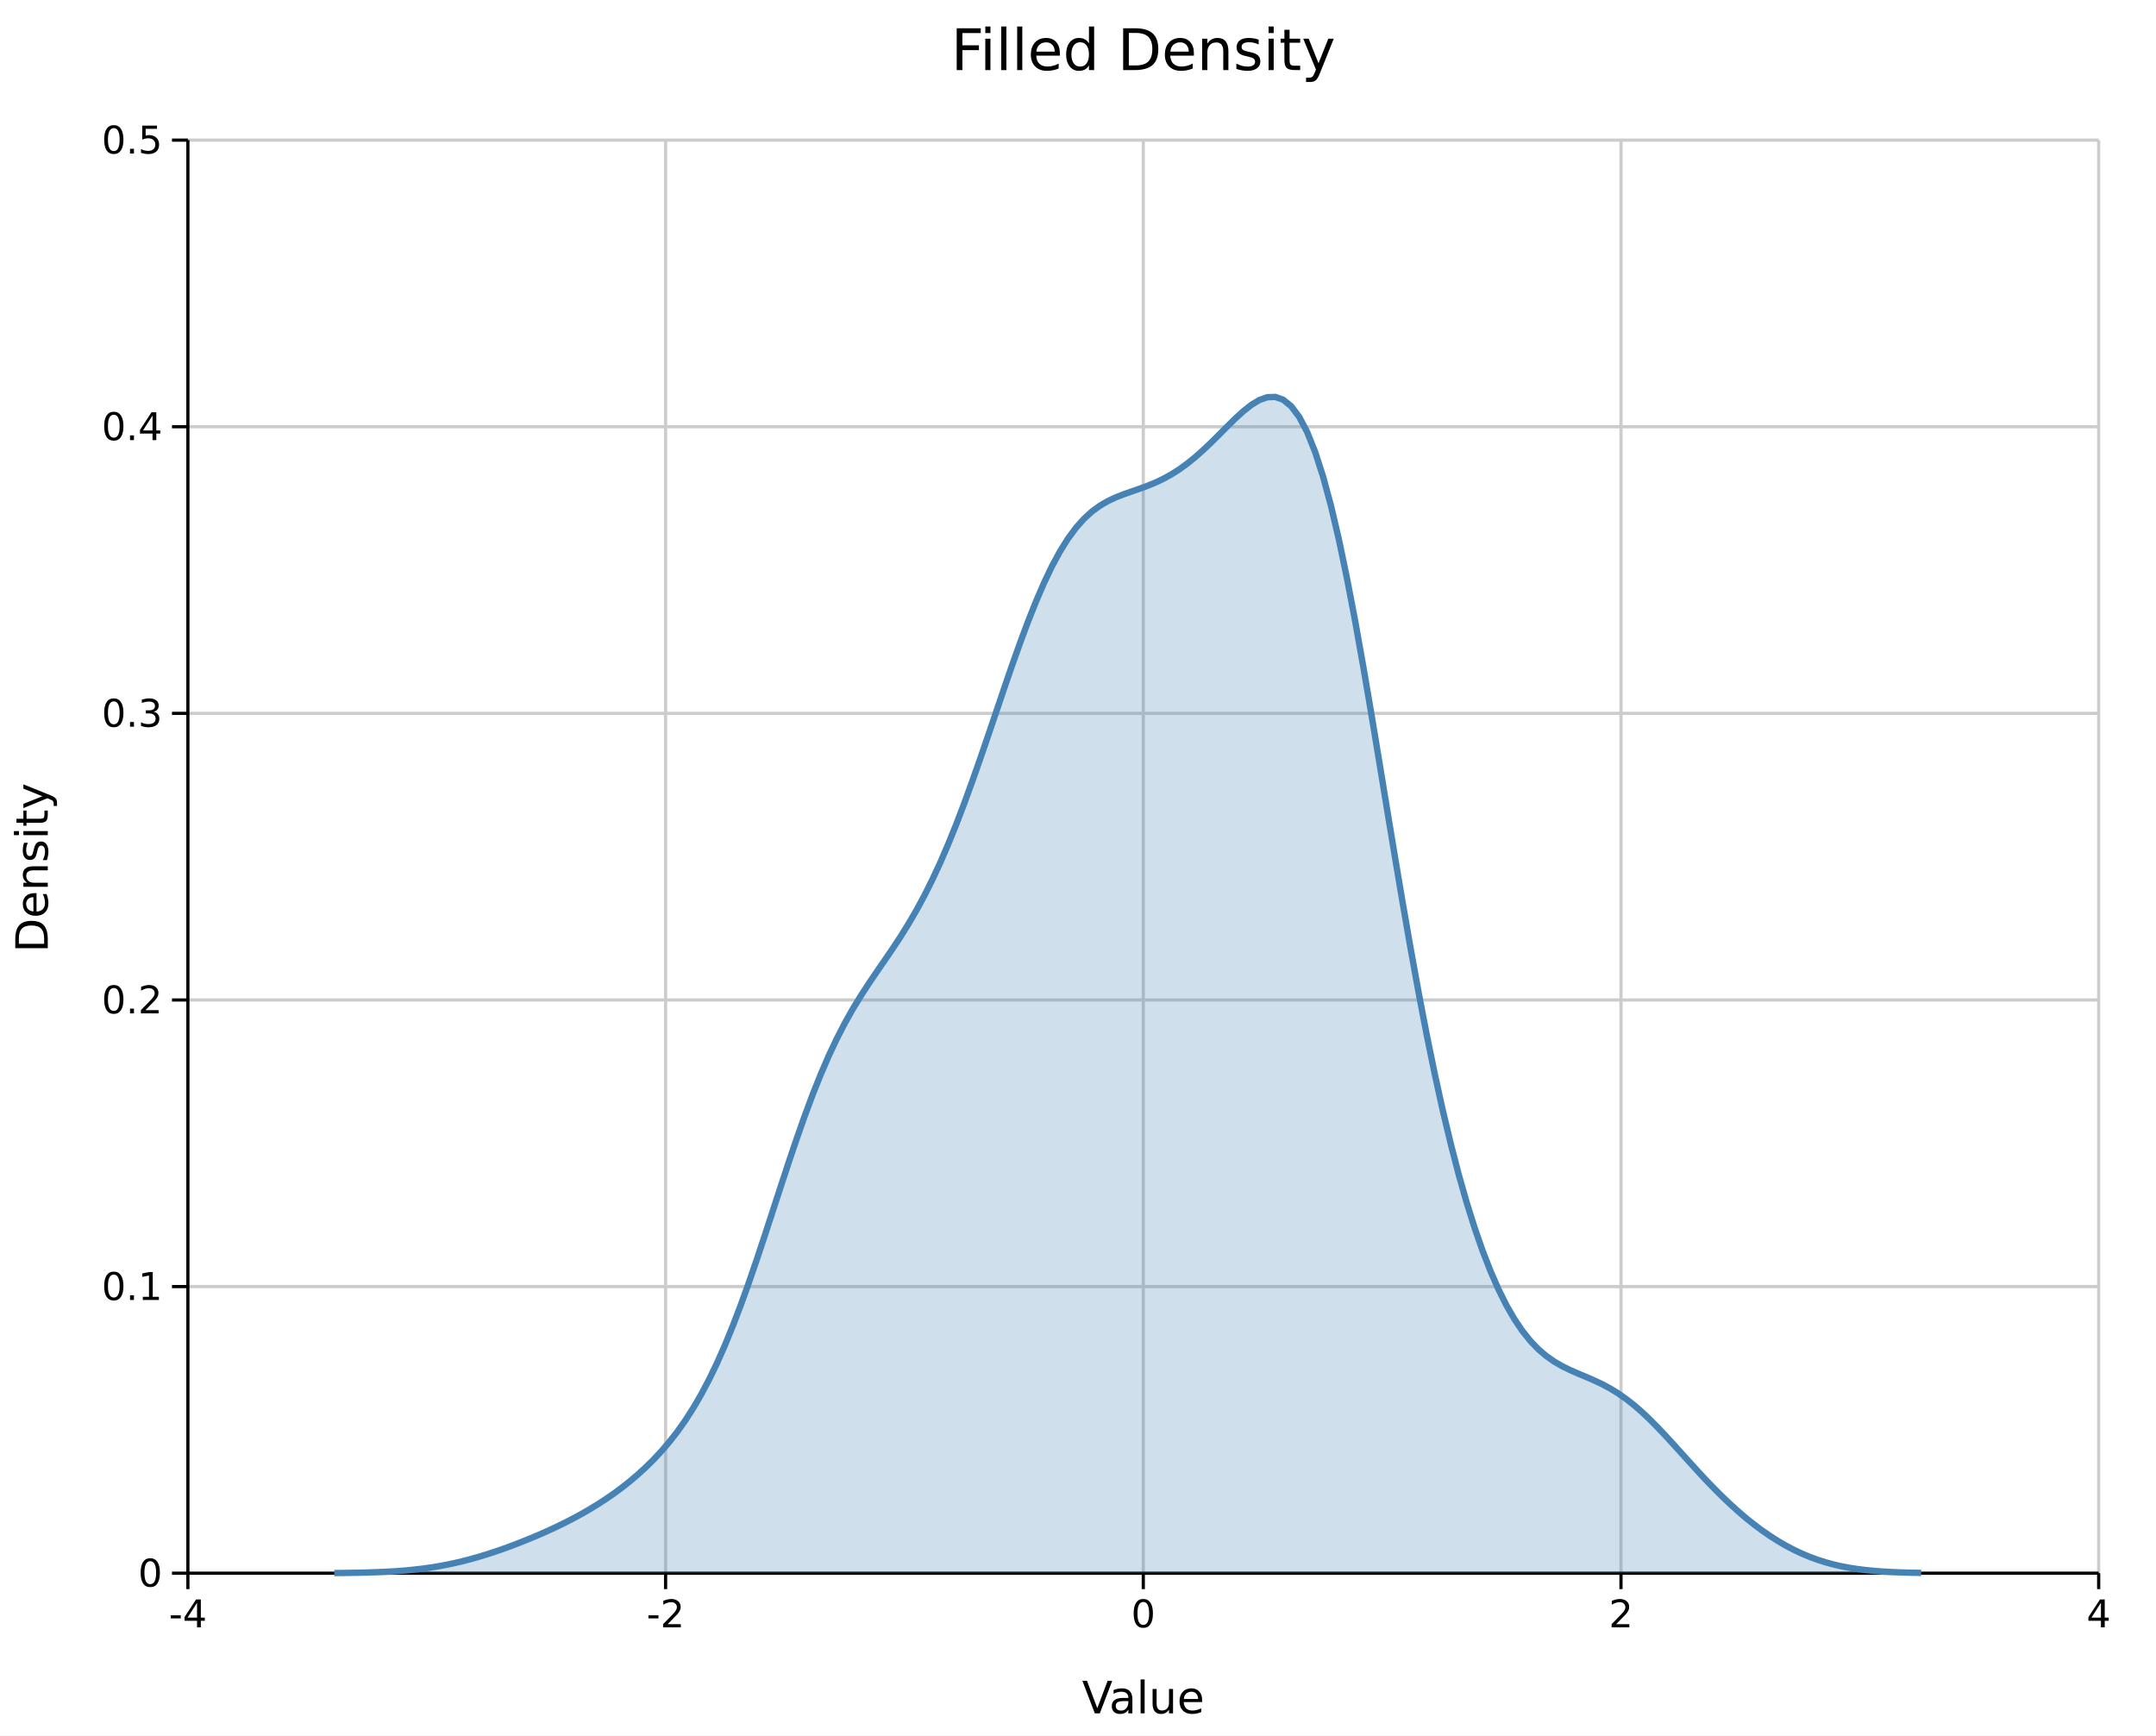
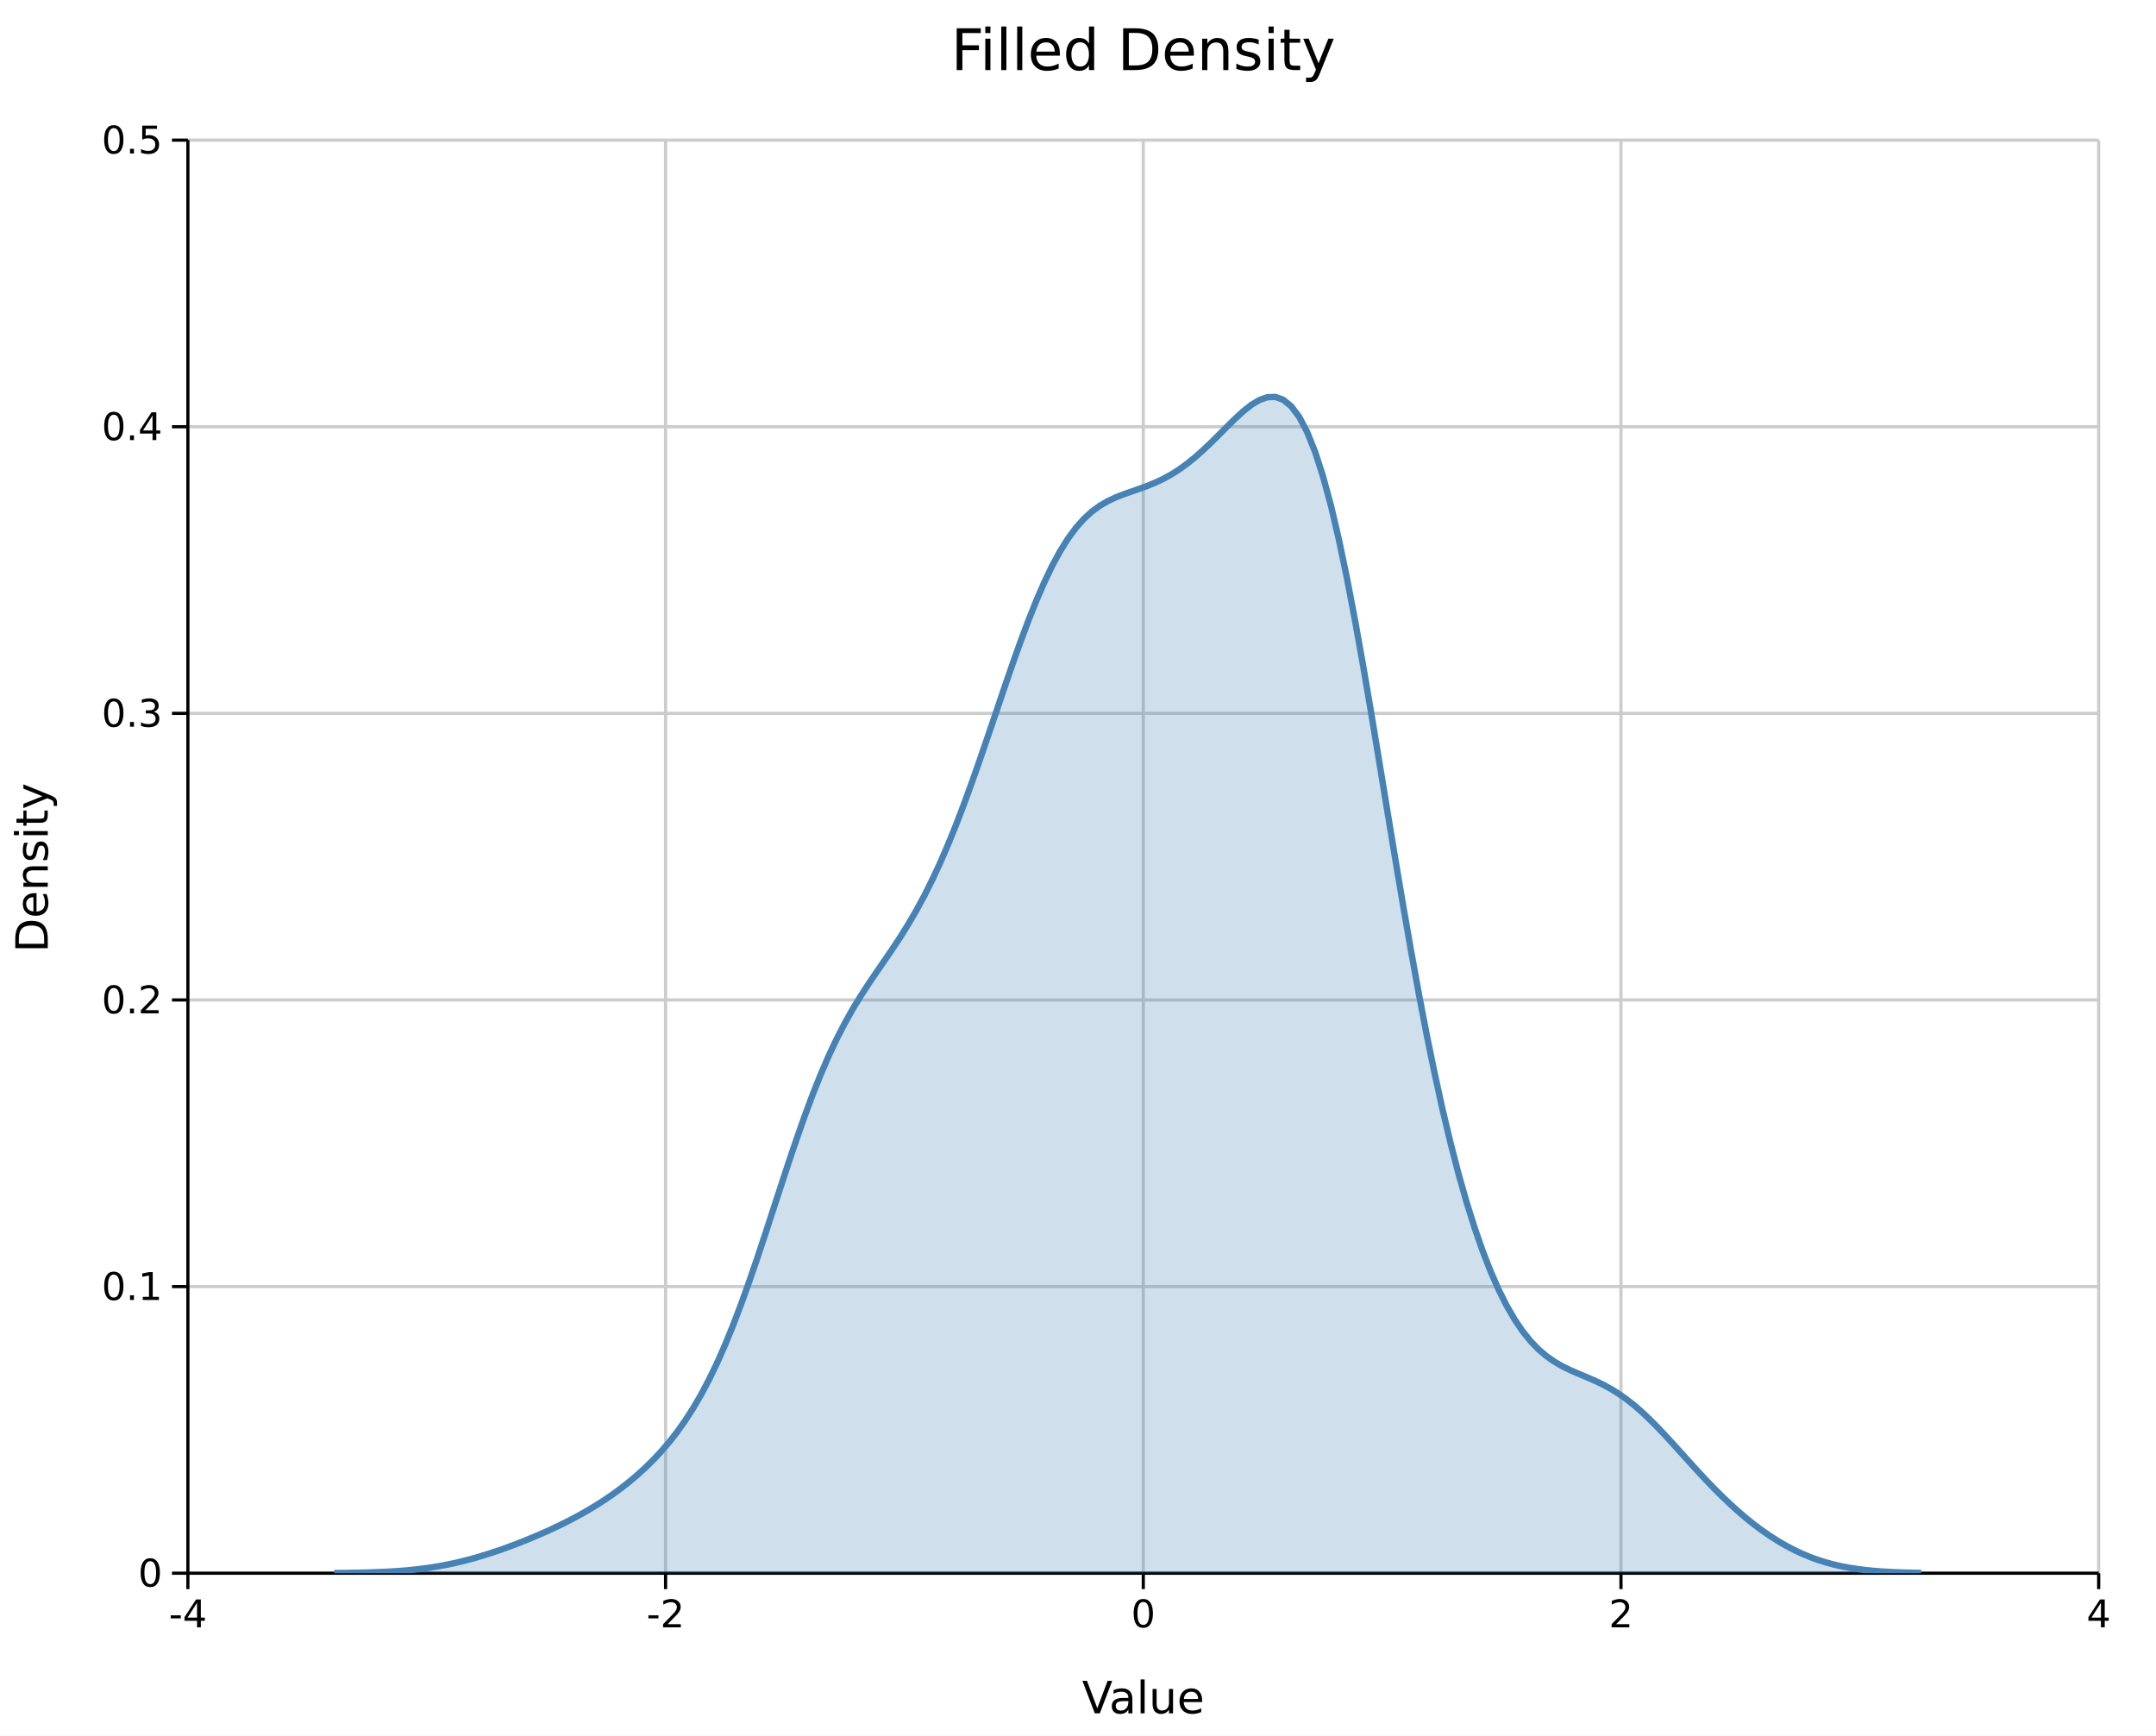
<svg xmlns="http://www.w3.org/2000/svg" width="677" height="545" font-family="DejaVu Sans, Liberation Sans, Arial, sans-serif" fill="black">
  <rect width="100%" height="100%" fill="white" />
+   <defs>
+     <clipPath id="kuva-clip-1">
+       <rect x="59" y="44" width="600" height="450" />
+     </clipPath>
+   </defs>
  <line x1="209" y1="44" x2="209" y2="494" stroke="#cccccc" stroke-width="1" />
  <line x1="359" y1="44" x2="359" y2="494" stroke="#cccccc" stroke-width="1" />
  <line x1="509" y1="44" x2="509" y2="494" stroke="#cccccc" stroke-width="1" />
  <line x1="659" y1="44" x2="659" y2="494" stroke="#cccccc" stroke-width="1" />
  <line x1="59" y1="404" x2="659" y2="404" stroke="#cccccc" stroke-width="1" />
  <line x1="59" y1="314" x2="659" y2="314" stroke="#cccccc" stroke-width="1" />
  <line x1="59" y1="224" x2="659" y2="224" stroke="#cccccc" stroke-width="1" />
  <line x1="59" y1="134" x2="659" y2="134" stroke="#cccccc" stroke-width="1" />
  <line x1="59" y1="44" x2="659" y2="44" stroke="#cccccc" stroke-width="1" />
  <line x1="59" y1="494" x2="659" y2="494" stroke="#000000" stroke-width="1" />
  <line x1="59" y1="44" x2="59" y2="494" stroke="#000000" stroke-width="1" />
  <line x1="59" y1="494" x2="59" y2="499" stroke="#000000" stroke-width="1" />
  <text x="59" y="511" font-size="12" text-anchor="middle">-4</text>
  <line x1="209" y1="494" x2="209" y2="499" stroke="#000000" stroke-width="1" />
  <text x="209" y="511" font-size="12" text-anchor="middle">-2</text>
  <line x1="359" y1="494" x2="359" y2="499" stroke="#000000" stroke-width="1" />
  <text x="359" y="511" font-size="12" text-anchor="middle">0</text>
  <line x1="509" y1="494" x2="509" y2="499" stroke="#000000" stroke-width="1" />
  <text x="509" y="511" font-size="12" text-anchor="middle">2</text>
  <line x1="659" y1="494" x2="659" y2="499" stroke="#000000" stroke-width="1" />
  <text x="659" y="511" font-size="12" text-anchor="middle">4</text>
  <line x1="54" y1="494" x2="59" y2="494" stroke="#000000" stroke-width="1" />
  <text x="51" y="498.2" font-size="12" text-anchor="end">0</text>
  <line x1="54" y1="404" x2="59" y2="404" stroke="#000000" stroke-width="1" />
  <text x="51" y="408.2" font-size="12" text-anchor="end">0.1</text>
  <line x1="54" y1="314" x2="59" y2="314" stroke="#000000" stroke-width="1" />
  <text x="51" y="318.2" font-size="12" text-anchor="end">0.2</text>
  <line x1="54" y1="224" x2="59" y2="224" stroke="#000000" stroke-width="1" />
  <text x="51" y="228.2" font-size="12" text-anchor="end">0.3</text>
  <line x1="54" y1="134" x2="59" y2="134" stroke="#000000" stroke-width="1" />
  <text x="51" y="138.2" font-size="12" text-anchor="end">0.4</text>
  <line x1="54" y1="44" x2="59" y2="44" stroke="#000000" stroke-width="1" />
  <text x="51" y="48.2" font-size="12" text-anchor="end">0.5</text>
  <text x="359" y="538" font-size="14" text-anchor="middle">Value</text>
  <text x="15" y="272.5" font-size="14" text-anchor="middle" transform="rotate(-90,15,272.5)">Density</text>
  <text x="359" y="22" font-size="18" text-anchor="middle">Filled Density</text>
-   <path d="M 104.96 493.95 L 107.47 493.93 L 109.97 493.89 L 112.47 493.85 L 114.98 493.79 L 117.48 493.71 L 119.99 493.61 L 122.49 493.49 L 124.99 493.33 L 127.5 493.13 L 130.0 492.88 L 132.51 492.59 L 135.01 492.25 L 137.51 491.85 L 140.02 491.39 L 142.52 490.87 L 145.03 490.28 L 147.53 489.64 L 150.03 488.94 L 152.54 488.18 L 155.04 487.37 L 157.55 486.52 L 160.05 485.61 L 162.55 484.66 L 165.06 483.67 L 167.56 482.64 L 170.07 481.57 L 172.57 480.45 L 175.07 479.28 L 177.58 478.05 L 180.08 476.76 L 182.59 475.4 L 185.09 473.96 L 187.6 472.43 L 190.1 470.81 L 192.6 469.09 L 195.11 467.25 L 197.61 465.28 L 200.12 463.16 L 202.62 460.89 L 205.12 458.43 L 207.63 455.75 L 210.13 452.83 L 212.64 449.63 L 215.14 446.1 L 217.64 442.21 L 220.15 437.92 L 222.65 433.19 L 225.16 428.01 L 227.66 422.34 L 230.16 416.21 L 232.67 409.64 L 235.17 402.68 L 237.68 395.38 L 240.18 387.85 L 242.68 380.18 L 245.19 372.49 L 247.69 364.89 L 250.2 357.48 L 252.7 350.38 L 255.2 343.66 L 257.71 337.38 L 260.21 331.57 L 262.72 326.25 L 265.22 321.39 L 267.72 316.93 L 270.23 312.82 L 272.73 308.96 L 275.24 305.26 L 277.74 301.63 L 280.24 297.96 L 282.75 294.16 L 285.25 290.14 L 287.76 285.85 L 290.26 281.22 L 292.76 276.22 L 295.27 270.82 L 297.77 265.01 L 300.28 258.82 L 302.78 252.26 L 305.28 245.39 L 307.79 238.26 L 310.29 230.96 L 312.8 223.57 L 315.3 216.19 L 317.8 208.92 L 320.31 201.88 L 322.81 195.16 L 325.32 188.86 L 327.82 183.05 L 330.32 177.81 L 332.83 173.17 L 335.33 169.16 L 337.84 165.76 L 340.34 162.94 L 342.84 160.65 L 345.35 158.81 L 347.85 157.36 L 350.36 156.18 L 352.86 155.2 L 355.36 154.32 L 357.87 153.45 L 360.37 152.53 L 362.88 151.5 L 365.38 150.31 L 367.88 148.93 L 370.39 147.33 L 372.89 145.5 L 375.4 143.47 L 377.9 141.24 L 380.41 138.86 L 382.91 136.38 L 385.41 133.86 L 387.92 131.4 L 390.42 129.12 L 392.93 127.14 L 395.43 125.62 L 397.93 124.73 L 400.44 124.64 L 402.94 125.53 L 405.45 127.57 L 407.95 130.9 L 410.45 135.65 L 412.96 141.91 L 415.46 149.68 L 417.97 158.95 L 420.47 169.65 L 422.97 181.64 L 425.48 194.75 L 427.98 208.76 L 430.49 223.44 L 432.99 238.53 L 435.49 253.77 L 438.0 268.94 L 440.5 283.8 L 443.01 298.2 L 445.51 311.97 L 448.01 325.0 L 450.52 337.22 L 453.02 348.59 L 455.53 359.1 L 458.03 368.75 L 460.53 377.56 L 463.04 385.55 L 465.54 392.75 L 468.05 399.19 L 470.55 404.9 L 473.05 409.91 L 475.56 414.25 L 478.06 417.96 L 480.57 421.09 L 483.07 423.69 L 485.57 425.82 L 488.08 427.57 L 490.58 429.02 L 493.09 430.24 L 495.59 431.33 L 498.09 432.38 L 500.6 433.47 L 503.1 434.65 L 505.61 435.99 L 508.11 437.53 L 510.61 439.28 L 513.12 441.24 L 515.62 443.42 L 518.13 445.8 L 520.63 448.33 L 523.13 450.98 L 525.64 453.71 L 528.14 456.49 L 530.65 459.26 L 533.15 462.01 L 535.65 464.7 L 538.16 467.3 L 540.66 469.8 L 543.17 472.19 L 545.67 474.46 L 548.17 476.61 L 550.68 478.62 L 553.18 480.49 L 555.69 482.23 L 558.19 483.83 L 560.69 485.29 L 563.2 486.62 L 565.7 487.8 L 568.21 488.85 L 570.71 489.77 L 573.22 490.57 L 575.72 491.25 L 578.22 491.83 L 580.73 492.3 L 583.23 492.69 L 585.74 493.0 L 588.24 493.25 L 590.74 493.45 L 593.25 493.6 L 595.75 493.71 L 598.26 493.8 L 600.76 493.86 L 603.26 493.9 L 603.26 494 L 104.96 494 Z" stroke="none" stroke-width="0" fill="#4682b4" fill-opacity="0.25" />
-   <path d="M 104.96 493.95 L 107.47 493.93 L 109.97 493.89 L 112.47 493.85 L 114.98 493.79 L 117.48 493.71 L 119.99 493.61 L 122.49 493.49 L 124.99 493.33 L 127.5 493.13 L 130.0 492.88 L 132.51 492.59 L 135.01 492.25 L 137.51 491.85 L 140.02 491.39 L 142.52 490.87 L 145.03 490.28 L 147.53 489.64 L 150.03 488.94 L 152.54 488.18 L 155.04 487.37 L 157.55 486.52 L 160.05 485.61 L 162.55 484.66 L 165.06 483.67 L 167.56 482.64 L 170.07 481.57 L 172.57 480.45 L 175.07 479.28 L 177.58 478.05 L 180.08 476.76 L 182.59 475.4 L 185.09 473.96 L 187.6 472.43 L 190.1 470.81 L 192.6 469.09 L 195.11 467.25 L 197.61 465.28 L 200.12 463.16 L 202.62 460.89 L 205.12 458.43 L 207.63 455.75 L 210.13 452.83 L 212.64 449.63 L 215.14 446.1 L 217.64 442.21 L 220.15 437.92 L 222.65 433.19 L 225.16 428.01 L 227.66 422.34 L 230.16 416.21 L 232.67 409.64 L 235.17 402.68 L 237.68 395.38 L 240.18 387.85 L 242.68 380.18 L 245.19 372.49 L 247.69 364.89 L 250.2 357.48 L 252.7 350.38 L 255.2 343.66 L 257.71 337.38 L 260.21 331.57 L 262.72 326.25 L 265.22 321.39 L 267.72 316.93 L 270.23 312.82 L 272.73 308.96 L 275.24 305.26 L 277.74 301.63 L 280.24 297.96 L 282.75 294.16 L 285.25 290.14 L 287.76 285.85 L 290.26 281.22 L 292.76 276.22 L 295.27 270.82 L 297.77 265.01 L 300.28 258.82 L 302.78 252.26 L 305.28 245.39 L 307.79 238.26 L 310.29 230.96 L 312.8 223.57 L 315.3 216.19 L 317.8 208.92 L 320.31 201.88 L 322.81 195.16 L 325.32 188.86 L 327.82 183.05 L 330.32 177.81 L 332.83 173.17 L 335.33 169.16 L 337.84 165.76 L 340.34 162.94 L 342.84 160.65 L 345.35 158.81 L 347.85 157.36 L 350.36 156.18 L 352.86 155.2 L 355.36 154.32 L 357.87 153.45 L 360.37 152.53 L 362.88 151.5 L 365.38 150.31 L 367.88 148.93 L 370.39 147.33 L 372.89 145.5 L 375.4 143.47 L 377.9 141.24 L 380.41 138.86 L 382.91 136.38 L 385.41 133.86 L 387.92 131.4 L 390.42 129.12 L 392.93 127.14 L 395.43 125.62 L 397.93 124.73 L 400.44 124.64 L 402.94 125.53 L 405.45 127.57 L 407.95 130.9 L 410.45 135.65 L 412.96 141.91 L 415.46 149.68 L 417.97 158.95 L 420.47 169.65 L 422.97 181.64 L 425.48 194.75 L 427.98 208.76 L 430.49 223.44 L 432.99 238.53 L 435.49 253.77 L 438.0 268.94 L 440.5 283.8 L 443.01 298.2 L 445.51 311.97 L 448.01 325.0 L 450.52 337.22 L 453.02 348.59 L 455.53 359.1 L 458.03 368.75 L 460.53 377.56 L 463.04 385.55 L 465.54 392.75 L 468.05 399.19 L 470.55 404.9 L 473.05 409.91 L 475.56 414.25 L 478.06 417.96 L 480.57 421.09 L 483.07 423.69 L 485.57 425.82 L 488.08 427.57 L 490.58 429.02 L 493.09 430.24 L 495.59 431.33 L 498.09 432.38 L 500.6 433.47 L 503.1 434.65 L 505.61 435.99 L 508.11 437.53 L 510.61 439.28 L 513.12 441.24 L 515.62 443.42 L 518.13 445.8 L 520.63 448.33 L 523.13 450.98 L 525.64 453.71 L 528.14 456.49 L 530.65 459.26 L 533.15 462.01 L 535.65 464.7 L 538.16 467.3 L 540.66 469.8 L 543.17 472.19 L 545.67 474.46 L 548.17 476.61 L 550.68 478.62 L 553.18 480.49 L 555.69 482.23 L 558.19 483.83 L 560.69 485.29 L 563.2 486.62 L 565.7 487.8 L 568.21 488.85 L 570.71 489.77 L 573.22 490.57 L 575.72 491.25 L 578.22 491.83 L 580.73 492.3 L 583.23 492.69 L 585.74 493.0 L 588.24 493.25 L 590.74 493.45 L 593.25 493.6 L 595.75 493.71 L 598.26 493.8 L 600.76 493.86 L 603.26 493.9" stroke="#4682b4" stroke-width="2" fill="none" />
+   <g clip-path="url(#kuva-clip-1)">
+     <path d="M 104.96 493.95 L 107.47 493.93 L 109.97 493.89 L 112.47 493.85 L 114.98 493.79 L 117.48 493.71 L 119.99 493.61 L 122.49 493.49 L 124.99 493.33 L 127.5 493.13 L 130.0 492.88 L 132.51 492.59 L 135.01 492.25 L 137.51 491.85 L 140.02 491.39 L 142.52 490.87 L 145.03 490.28 L 147.53 489.64 L 150.03 488.94 L 152.54 488.18 L 155.04 487.37 L 157.55 486.52 L 160.05 485.61 L 162.55 484.66 L 165.06 483.67 L 167.56 482.64 L 170.07 481.57 L 172.57 480.45 L 175.07 479.28 L 177.58 478.05 L 180.08 476.76 L 182.59 475.4 L 185.09 473.96 L 187.6 472.43 L 190.1 470.81 L 192.6 469.09 L 195.11 467.25 L 197.61 465.28 L 200.12 463.16 L 202.62 460.89 L 205.12 458.43 L 207.63 455.75 L 210.13 452.83 L 212.64 449.63 L 215.14 446.1 L 217.64 442.21 L 220.15 437.92 L 222.65 433.19 L 225.16 428.01 L 227.66 422.34 L 230.16 416.21 L 232.67 409.64 L 235.17 402.68 L 237.68 395.38 L 240.18 387.85 L 242.68 380.18 L 245.19 372.49 L 247.69 364.89 L 250.2 357.48 L 252.7 350.38 L 255.2 343.66 L 257.71 337.38 L 260.21 331.57 L 262.72 326.25 L 265.22 321.39 L 267.72 316.93 L 270.23 312.82 L 272.73 308.96 L 275.24 305.26 L 277.74 301.63 L 280.24 297.96 L 282.75 294.16 L 285.25 290.14 L 287.76 285.85 L 290.26 281.22 L 292.76 276.22 L 295.27 270.82 L 297.77 265.01 L 300.28 258.82 L 302.78 252.26 L 305.28 245.39 L 307.79 238.26 L 310.29 230.96 L 312.8 223.57 L 315.3 216.19 L 317.8 208.92 L 320.31 201.88 L 322.81 195.16 L 325.32 188.86 L 327.82 183.05 L 330.32 177.81 L 332.83 173.17 L 335.33 169.16 L 337.84 165.76 L 340.34 162.94 L 342.84 160.65 L 345.35 158.81 L 347.85 157.36 L 350.36 156.18 L 352.86 155.2 L 355.36 154.32 L 357.87 153.45 L 360.37 152.53 L 362.88 151.5 L 365.38 150.31 L 367.88 148.93 L 370.39 147.33 L 372.89 145.5 L 375.4 143.47 L 377.9 141.24 L 380.41 138.86 L 382.91 136.38 L 385.41 133.86 L 387.92 131.4 L 390.42 129.12 L 392.93 127.14 L 395.43 125.62 L 397.93 124.73 L 400.44 124.64 L 402.94 125.53 L 405.45 127.57 L 407.95 130.9 L 410.45 135.65 L 412.96 141.91 L 415.46 149.68 L 417.97 158.95 L 420.47 169.65 L 422.97 181.64 L 425.48 194.75 L 427.98 208.76 L 430.49 223.44 L 432.99 238.53 L 435.49 253.77 L 438.0 268.94 L 440.5 283.8 L 443.01 298.2 L 445.51 311.97 L 448.01 325.0 L 450.52 337.22 L 453.02 348.59 L 455.53 359.1 L 458.03 368.75 L 460.53 377.56 L 463.04 385.55 L 465.54 392.75 L 468.05 399.19 L 470.55 404.9 L 473.05 409.91 L 475.56 414.25 L 478.06 417.96 L 480.57 421.09 L 483.07 423.69 L 485.57 425.82 L 488.08 427.57 L 490.58 429.02 L 493.09 430.24 L 495.59 431.33 L 498.09 432.38 L 500.6 433.47 L 503.1 434.65 L 505.61 435.99 L 508.11 437.53 L 510.61 439.28 L 513.12 441.24 L 515.62 443.42 L 518.13 445.8 L 520.63 448.33 L 523.13 450.98 L 525.64 453.71 L 528.14 456.49 L 530.65 459.26 L 533.15 462.01 L 535.65 464.7 L 538.16 467.3 L 540.66 469.8 L 543.17 472.19 L 545.67 474.46 L 548.17 476.61 L 550.68 478.62 L 553.18 480.49 L 555.69 482.23 L 558.19 483.83 L 560.69 485.29 L 563.2 486.62 L 565.7 487.8 L 568.21 488.85 L 570.71 489.77 L 573.22 490.57 L 575.72 491.25 L 578.22 491.83 L 580.73 492.3 L 583.23 492.69 L 585.74 493.0 L 588.24 493.25 L 590.74 493.45 L 593.25 493.6 L 595.75 493.71 L 598.26 493.8 L 600.76 493.86 L 603.26 493.9 L 603.26 494 L 104.96 494 Z" stroke="none" stroke-width="0" fill="#4682b4" fill-opacity="0.25" />
+     <path d="M 104.96 493.95 L 107.47 493.93 L 109.97 493.89 L 112.47 493.85 L 114.98 493.79 L 117.48 493.71 L 119.99 493.61 L 122.49 493.49 L 124.99 493.33 L 127.5 493.13 L 130.0 492.88 L 132.51 492.59 L 135.01 492.25 L 137.51 491.85 L 140.02 491.39 L 142.52 490.87 L 145.03 490.28 L 147.53 489.64 L 150.03 488.94 L 152.54 488.18 L 155.04 487.37 L 157.55 486.52 L 160.05 485.61 L 162.55 484.66 L 165.06 483.67 L 167.56 482.64 L 170.07 481.57 L 172.57 480.45 L 175.07 479.28 L 177.58 478.05 L 180.08 476.76 L 182.59 475.4 L 185.09 473.96 L 187.6 472.43 L 190.1 470.81 L 192.6 469.09 L 195.11 467.25 L 197.61 465.28 L 200.12 463.16 L 202.62 460.89 L 205.12 458.43 L 207.63 455.75 L 210.13 452.83 L 212.64 449.63 L 215.14 446.1 L 217.64 442.21 L 220.15 437.92 L 222.65 433.19 L 225.16 428.01 L 227.66 422.34 L 230.16 416.21 L 232.67 409.64 L 235.17 402.68 L 237.68 395.38 L 240.18 387.85 L 242.68 380.18 L 245.19 372.49 L 247.69 364.89 L 250.2 357.48 L 252.7 350.38 L 255.2 343.66 L 257.71 337.38 L 260.21 331.57 L 262.72 326.25 L 265.22 321.39 L 267.72 316.93 L 270.23 312.82 L 272.73 308.96 L 275.24 305.26 L 277.74 301.63 L 280.24 297.96 L 282.75 294.16 L 285.25 290.14 L 287.76 285.85 L 290.26 281.22 L 292.76 276.22 L 295.27 270.82 L 297.77 265.01 L 300.28 258.82 L 302.78 252.26 L 305.28 245.39 L 307.79 238.26 L 310.29 230.96 L 312.8 223.57 L 315.3 216.19 L 317.8 208.92 L 320.31 201.88 L 322.81 195.16 L 325.32 188.86 L 327.82 183.05 L 330.32 177.81 L 332.83 173.17 L 335.33 169.16 L 337.84 165.76 L 340.34 162.94 L 342.84 160.65 L 345.35 158.81 L 347.85 157.36 L 350.36 156.18 L 352.86 155.2 L 355.36 154.32 L 357.87 153.45 L 360.37 152.53 L 362.88 151.5 L 365.38 150.31 L 367.88 148.93 L 370.39 147.33 L 372.89 145.5 L 375.4 143.47 L 377.9 141.24 L 380.41 138.86 L 382.91 136.38 L 385.41 133.86 L 387.92 131.4 L 390.42 129.12 L 392.93 127.14 L 395.43 125.62 L 397.93 124.73 L 400.44 124.64 L 402.94 125.53 L 405.45 127.57 L 407.95 130.9 L 410.45 135.65 L 412.96 141.91 L 415.46 149.68 L 417.97 158.95 L 420.47 169.65 L 422.97 181.64 L 425.48 194.75 L 427.98 208.76 L 430.49 223.44 L 432.99 238.53 L 435.49 253.77 L 438.0 268.94 L 440.5 283.8 L 443.01 298.2 L 445.51 311.97 L 448.01 325.0 L 450.52 337.22 L 453.02 348.59 L 455.53 359.1 L 458.03 368.75 L 460.53 377.56 L 463.04 385.55 L 465.54 392.75 L 468.05 399.19 L 470.55 404.9 L 473.05 409.91 L 475.56 414.25 L 478.06 417.96 L 480.57 421.09 L 483.07 423.69 L 485.57 425.82 L 488.08 427.57 L 490.58 429.02 L 493.09 430.24 L 495.59 431.33 L 498.09 432.38 L 500.6 433.47 L 503.1 434.65 L 505.61 435.99 L 508.11 437.53 L 510.61 439.28 L 513.12 441.24 L 515.62 443.42 L 518.13 445.8 L 520.63 448.33 L 523.13 450.98 L 525.64 453.71 L 528.14 456.49 L 530.65 459.26 L 533.15 462.01 L 535.65 464.7 L 538.16 467.3 L 540.66 469.8 L 543.17 472.19 L 545.67 474.46 L 548.17 476.61 L 550.68 478.62 L 553.18 480.49 L 555.69 482.23 L 558.19 483.83 L 560.69 485.29 L 563.2 486.62 L 565.7 487.8 L 568.21 488.85 L 570.71 489.77 L 573.22 490.57 L 575.72 491.25 L 578.22 491.83 L 580.73 492.3 L 583.23 492.69 L 585.74 493.0 L 588.24 493.25 L 590.74 493.45 L 593.25 493.6 L 595.75 493.71 L 598.26 493.8 L 600.76 493.86 L 603.26 493.9" stroke="#4682b4" stroke-width="2" fill="none" />
+   </g>
</svg>
